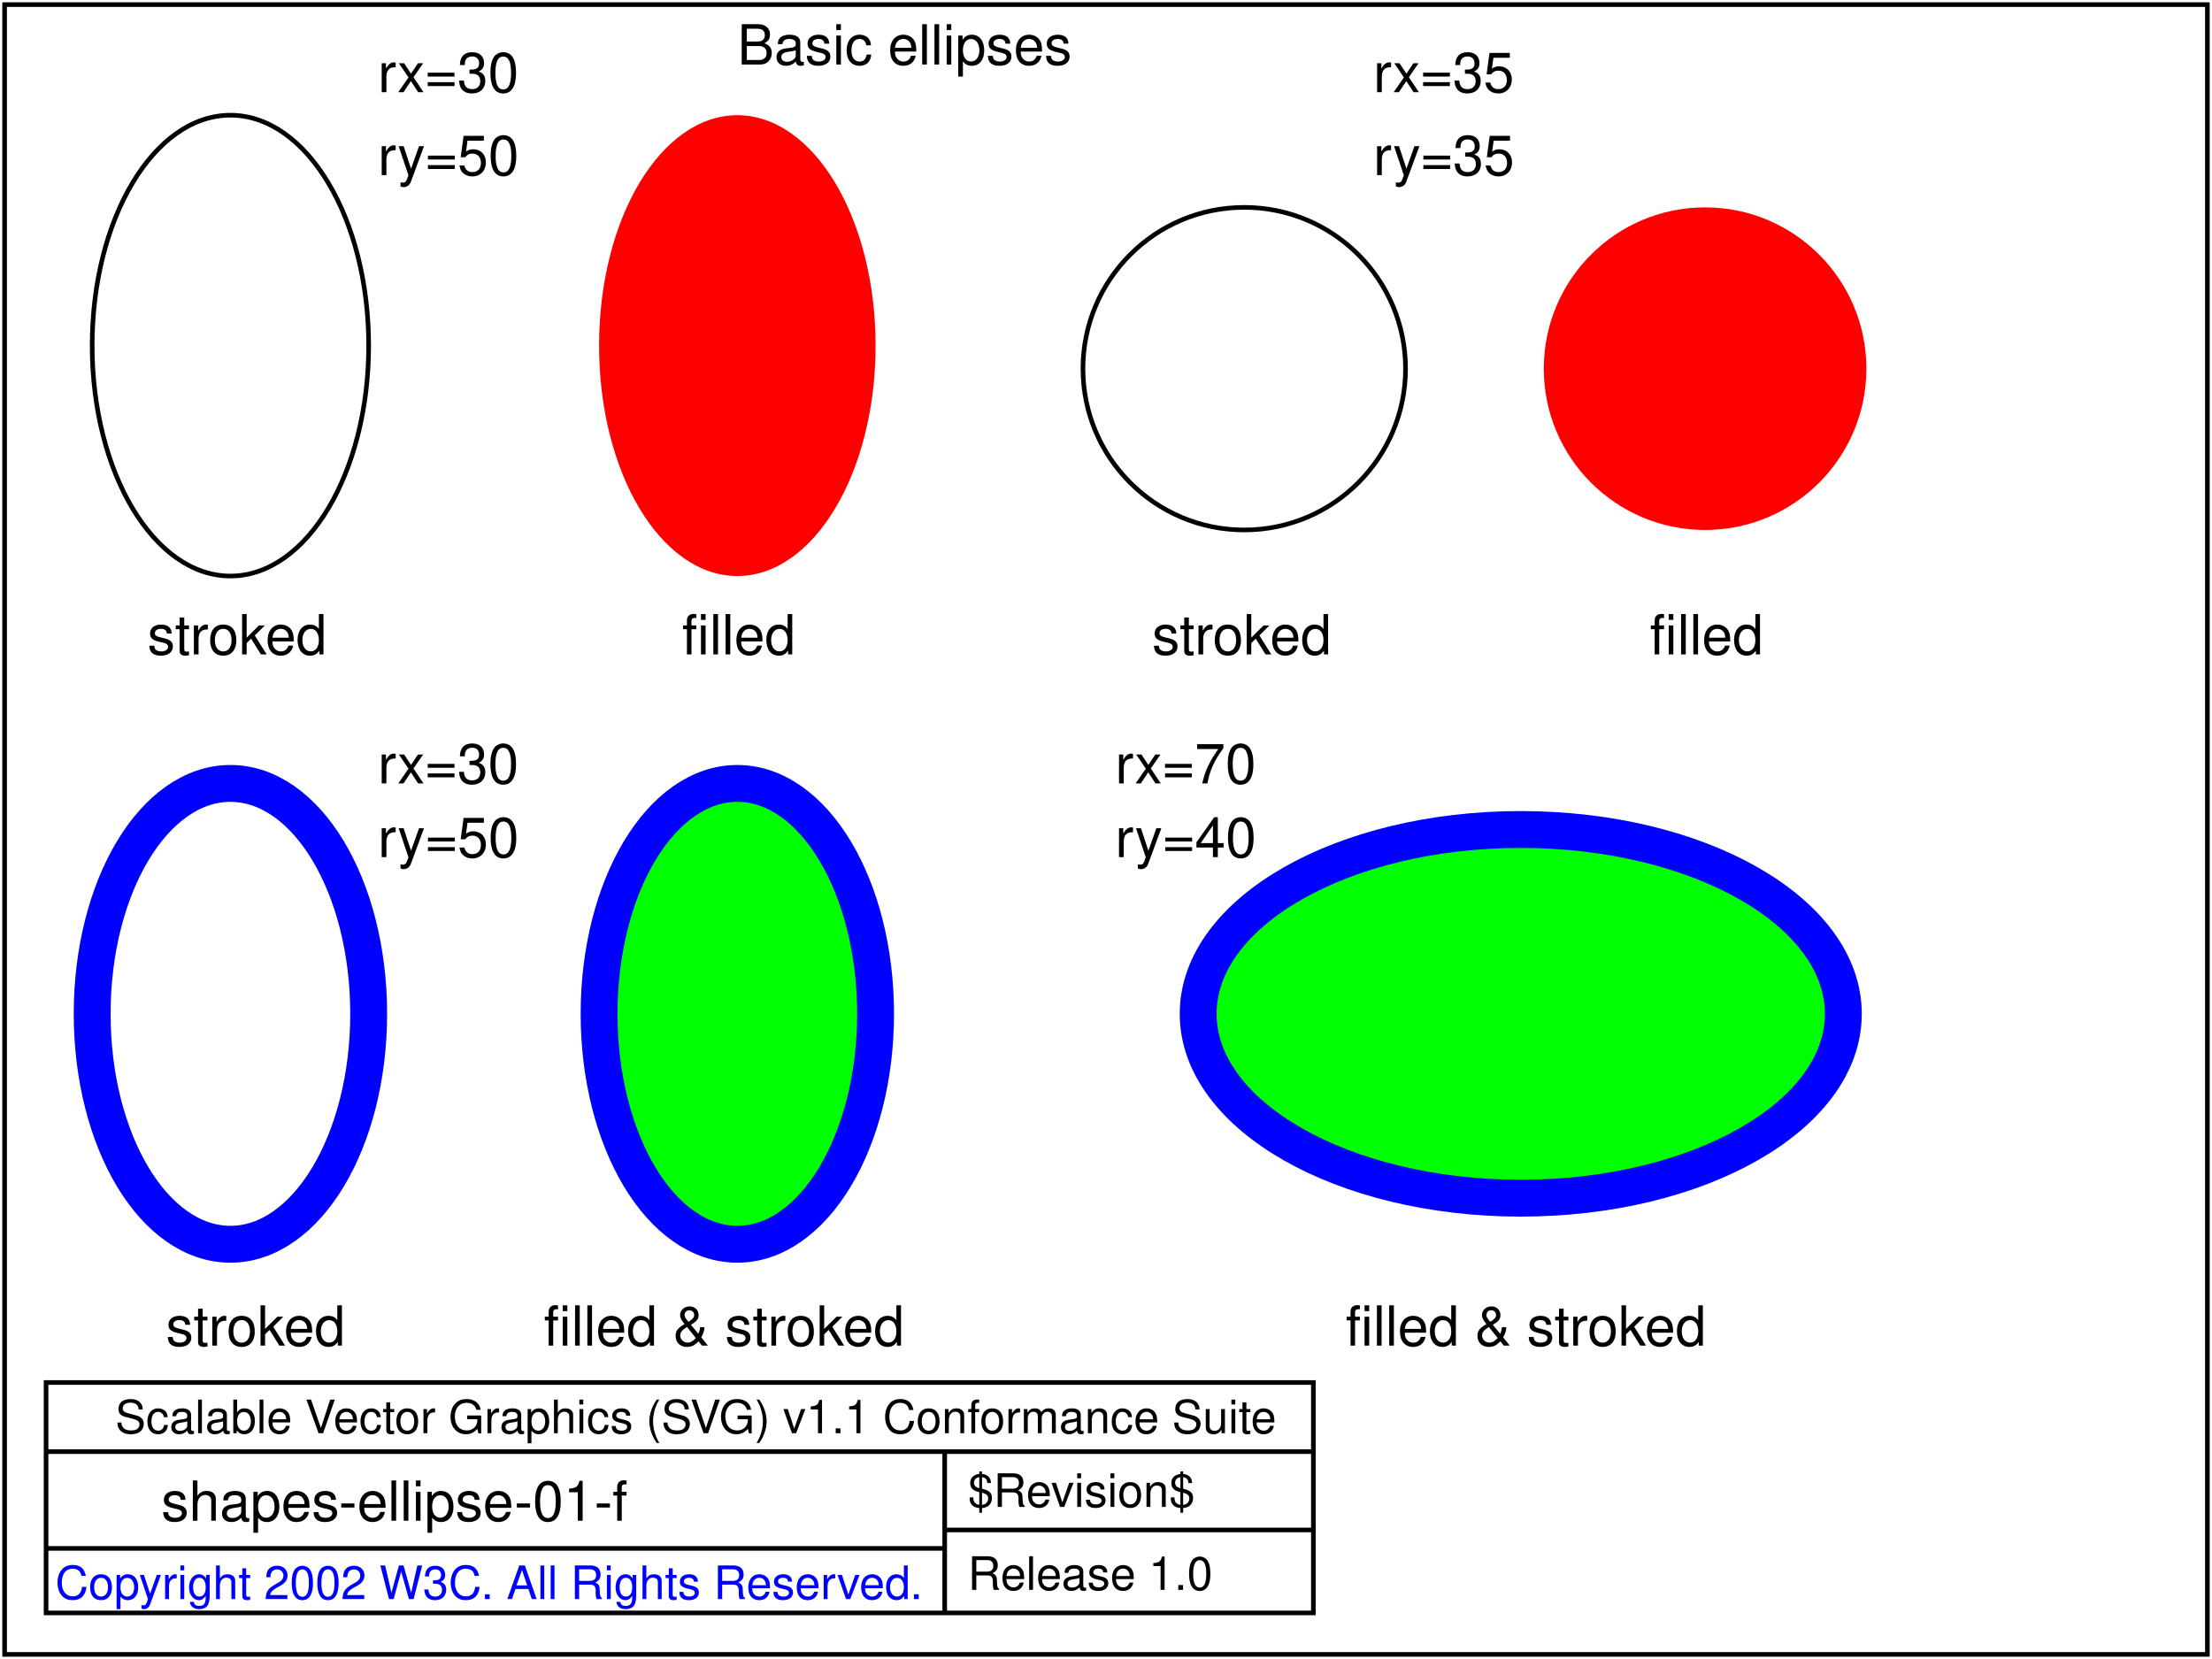
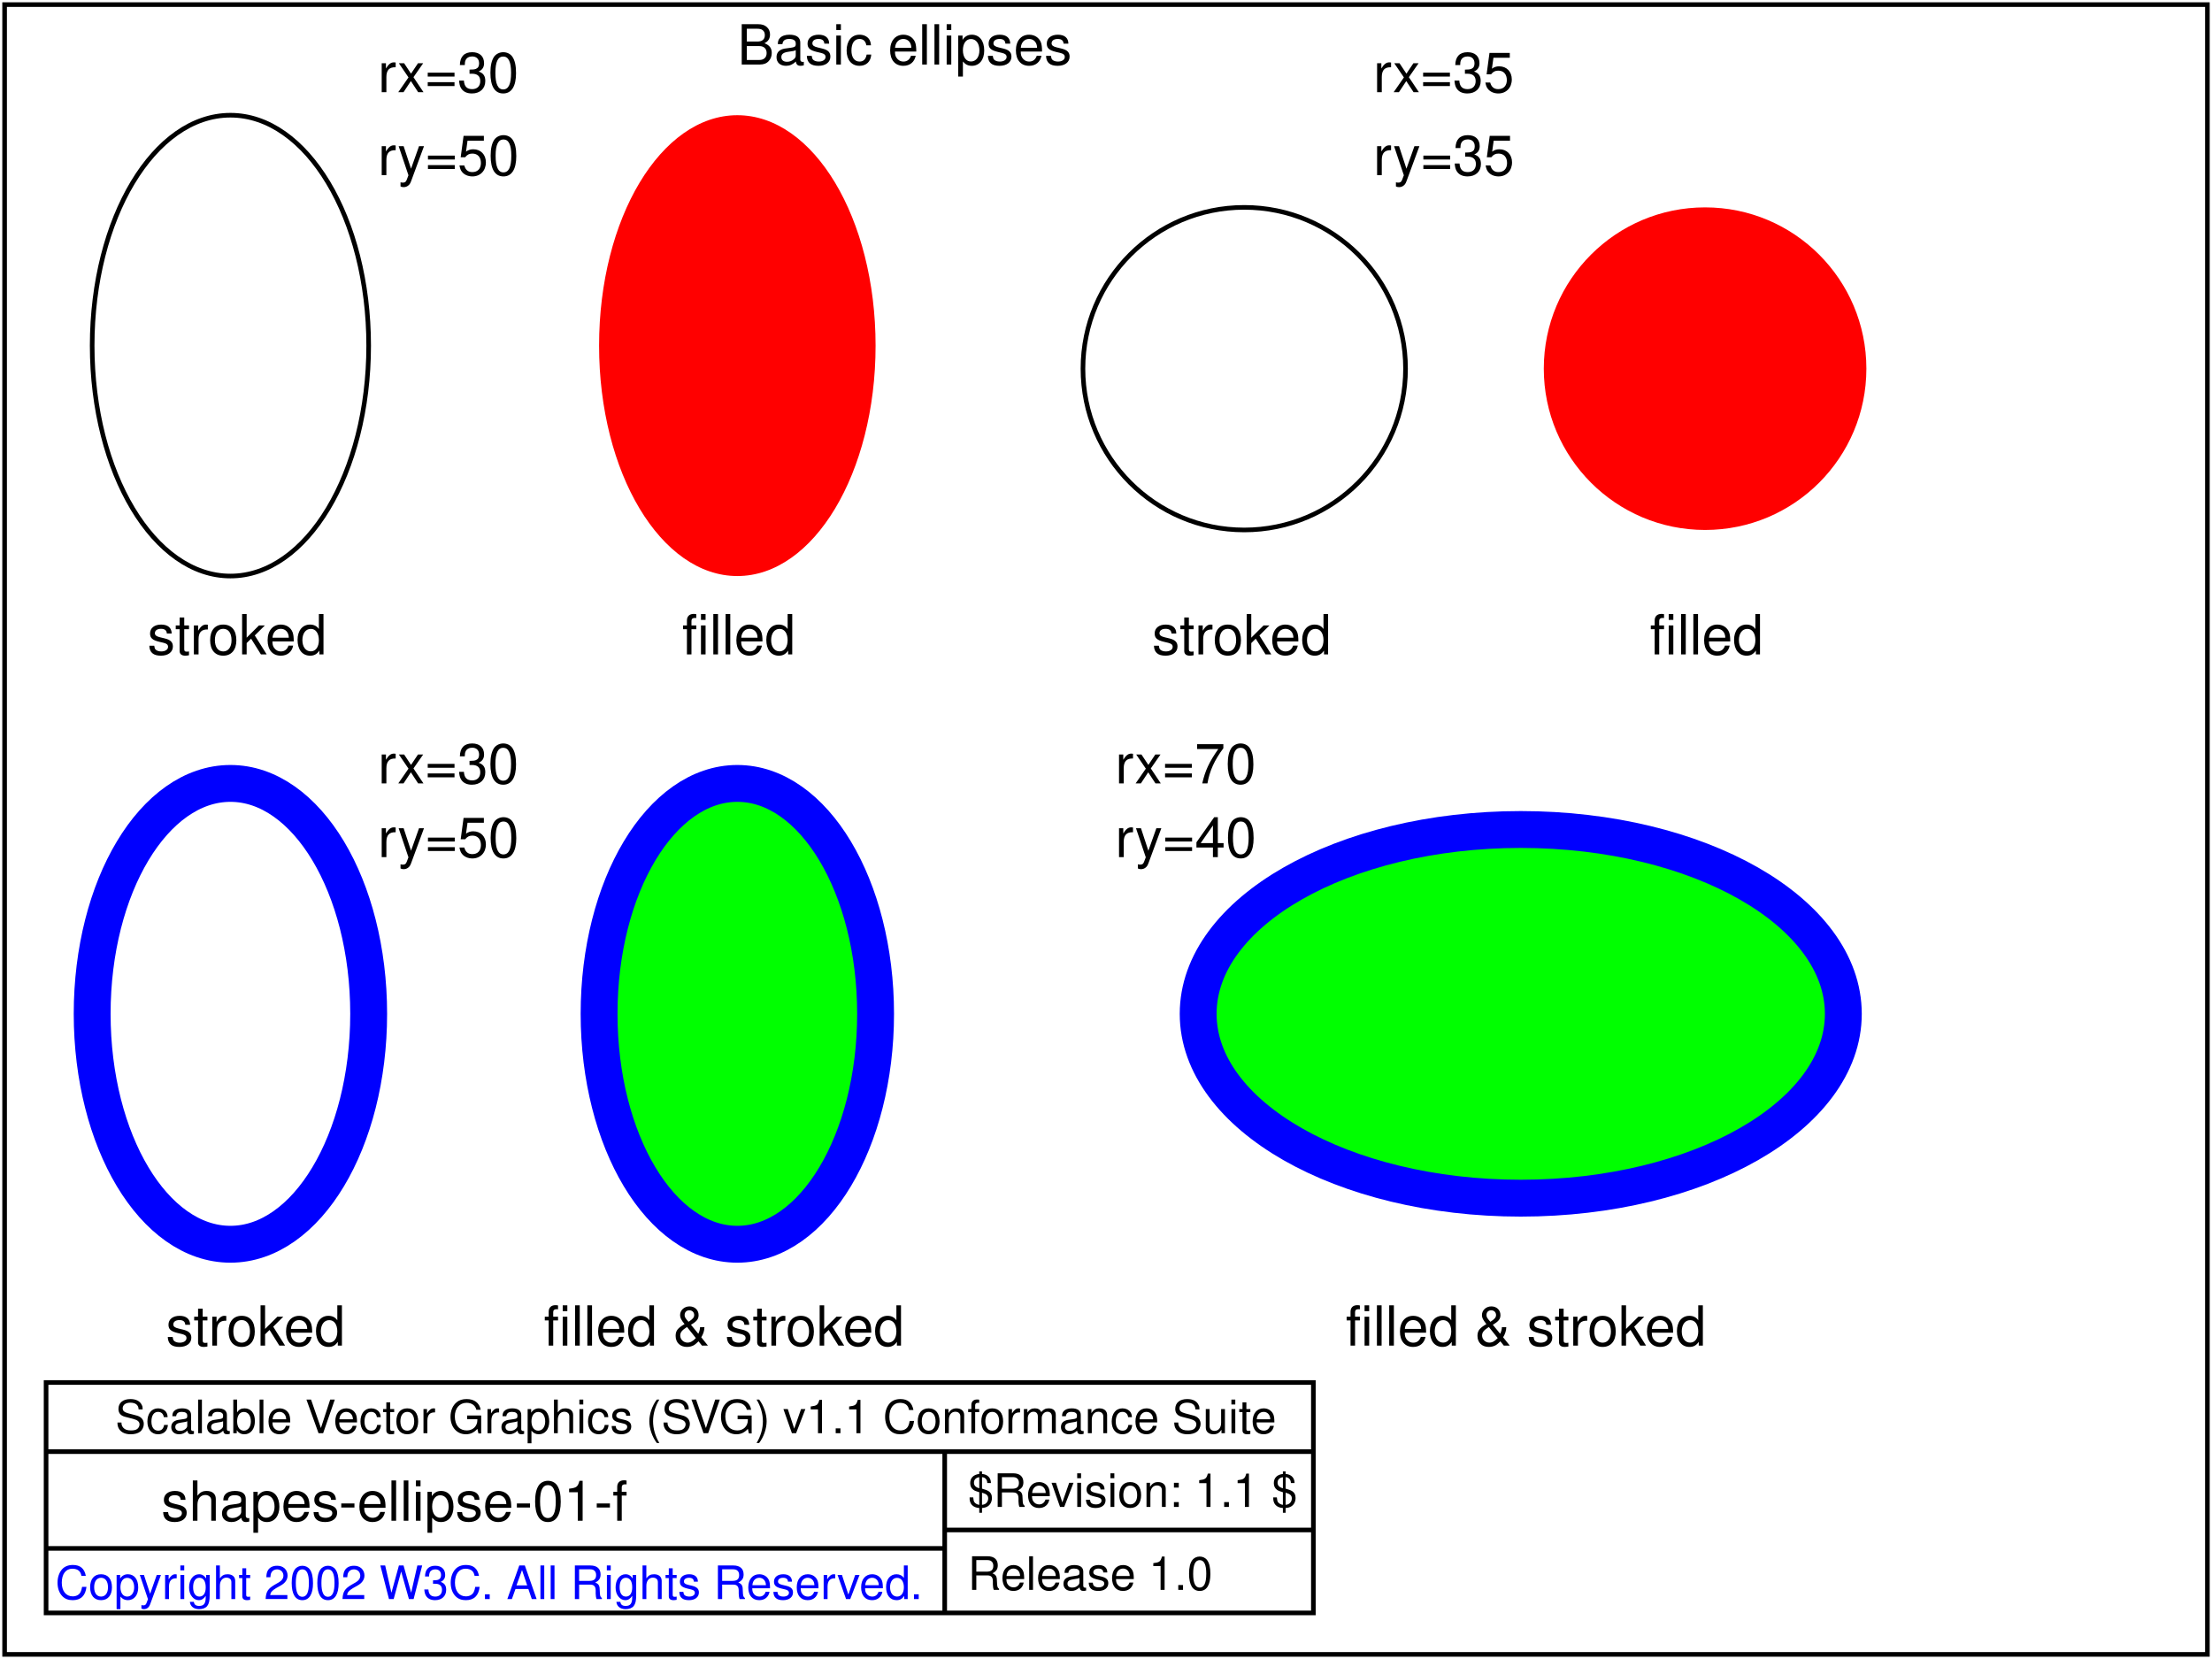
<svg xmlns="http://www.w3.org/2000/svg" xmlns:ns1="http://www.w3.org/2000/02/svg/testsuite/description/" xmlns:xlink="http://www.w3.org/1999/xlink" id="svg-root" width="480" height="360">
  <ns1:SVGTestCase>
    <ns1:OperatorScript>
      <ns1:Paragraph>
Verify the basic capability to handle the 'ellipse'
shape element.  Four pairs of ellipses should be displayed in the
four quadrants, with the shapes in each pair being identical.  Filling, stroking,
and filling-plus-stroking are applied, and the cx,cy (center position) and 
rx,ry (ellipse radii) attributes are varied.  
      </ns1:Paragraph>
      <ns1:Paragraph>
The rendered picture should match the reference image, except for possible
variations in the labelling text (per CSS2 rules).  
      </ns1:Paragraph>
      <ns1:Paragraph>
This test uses 'text', 'rect' and 'path' elements, as well as
fill (solid primary colors), stroke (primary colors and wide lines),
font-family ("Helvetica"), and font-size properties within the 'style' attribute.
      </ns1:Paragraph>
    </ns1:OperatorScript>
  </ns1:SVGTestCase>
  <g id="test-body-content">
    <text font-family="Helvetica" font-size="12" x="160" y="14">Basic ellipses</text>
    <text font-family="Helvetica" font-size="12" x="82" y="20">rx=30</text>
    <text font-family="Helvetica" font-size="12" x="82" y="38">ry=50</text>
    <ellipse id="ellipse-01" fill="none" stroke="#000000" cx="50" cy="75" rx="30" ry="50" />
    <ellipse id="ellipse-02" fill="red" cx="160" cy="75" rx="30" ry="50" />
    <text font-family="Helvetica" font-size="12" x="32" y="142">stroked</text>
    <text font-family="Helvetica" font-size="12" x="148" y="142">filled</text>
    <text font-family="Helvetica" font-size="12" x="298" y="20">rx=35</text>
    <text font-family="Helvetica" font-size="12" x="298" y="38">ry=35</text>
    <ellipse id="ellipse-03" fill="none" stroke="#000000" cx="270" cy="80" rx="35" ry="35" />
    <ellipse id="ellipse-04" fill="red" cx="370" cy="80" rx="35" ry="35" />
    <text font-family="Helvetica" font-size="12" x="250" y="142">stroked</text>
    <text font-family="Helvetica" font-size="12" x="358" y="142">filled</text>
    <text font-family="Helvetica" font-size="12" x="82" y="170">rx=30</text>
    <text font-family="Helvetica" font-size="12" x="82" y="186">ry=50</text>
    <ellipse id="ellipse-05" fill="none" stroke="#0000FF" stroke-width="8" cx="50" cy="220" rx="30" ry="50" />
    <ellipse id="ellipse-06" fill="#00FF00" stroke="#0000FF" stroke-width="8" cx="160" cy="220" rx="30" ry="50" />
    <text font-family="Helvetica" font-size="12" x="36" y="292">stroked</text>
    <text font-family="Helvetica" font-size="12" x="118" y="292">filled &amp; stroked</text>
    <text font-family="Helvetica" font-size="12" x="242" y="170">rx=70</text>
    <text font-family="Helvetica" font-size="12" x="242" y="186">ry=40</text>
    <ellipse id="ellipse-07" fill="#00FF00" stroke="#0000FF" stroke-width="8" cx="330" cy="220" rx="70" ry="40" />
    <text font-family="Helvetica" font-size="12" x="292" y="292">filled &amp; stroked</text>
  </g>
  <g id="test-legend" fill="black" font-family="Helvetica" font-size="10">
    <rect x="10" y="300" width="275" height="50" fill="none" stroke="#000000" />
    <path fill="none" stroke="#000000" d="M10 315 h275 M205 315 v35 M10 336 h195 M205 332 h80" />
    <text x="25" y="311">Scalable Vector Graphics (SVG) v1.1 Conformance Suite</text>
    <a xlink:href="copyright-documents-19990405.html">
      <text x="12" y="347" fill="blue">Copyright 2002 W3C. All Rights Reserved.</text>
    </a>
    <text font-size="12" x="35" y="330">shapes-ellipse-01-f</text>
-     <text font-size="10" x="210" y="327">$Revision$</text>
+     <text font-size="10" x="210" y="327">$Revision: 1.1 $</text>
    <text font-size="10" x="210" y="345">Release 1.0</text>
    <rect id="test-frame" x="1" y="1" width="478" height="358" fill="none" stroke="#000000" />
  </g>
</svg>
